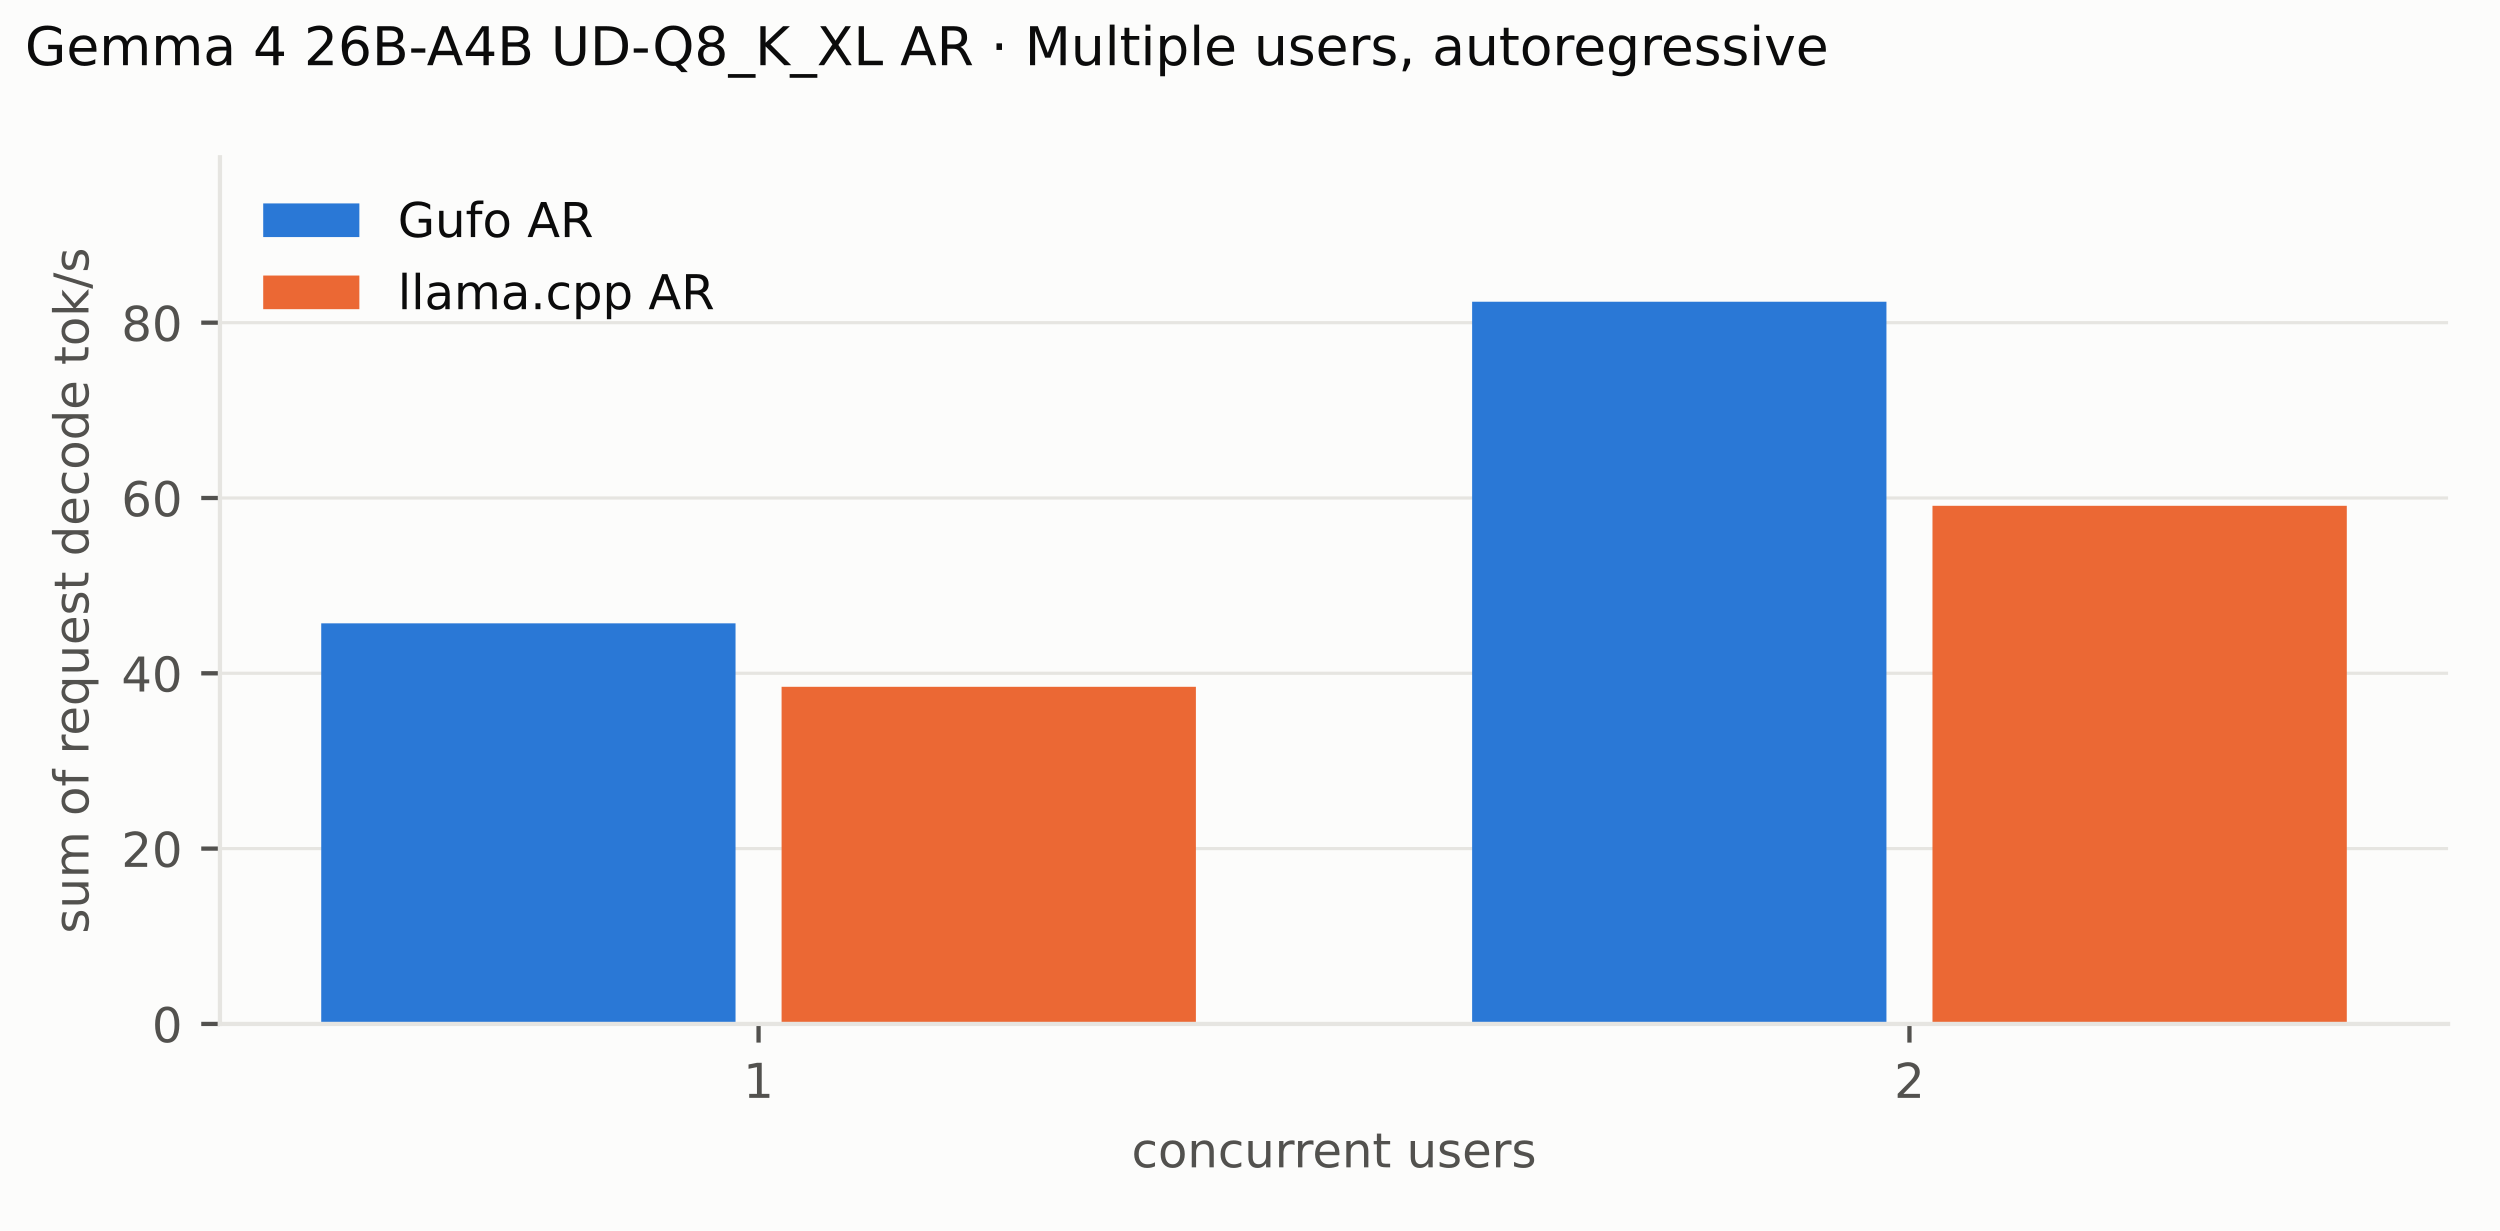
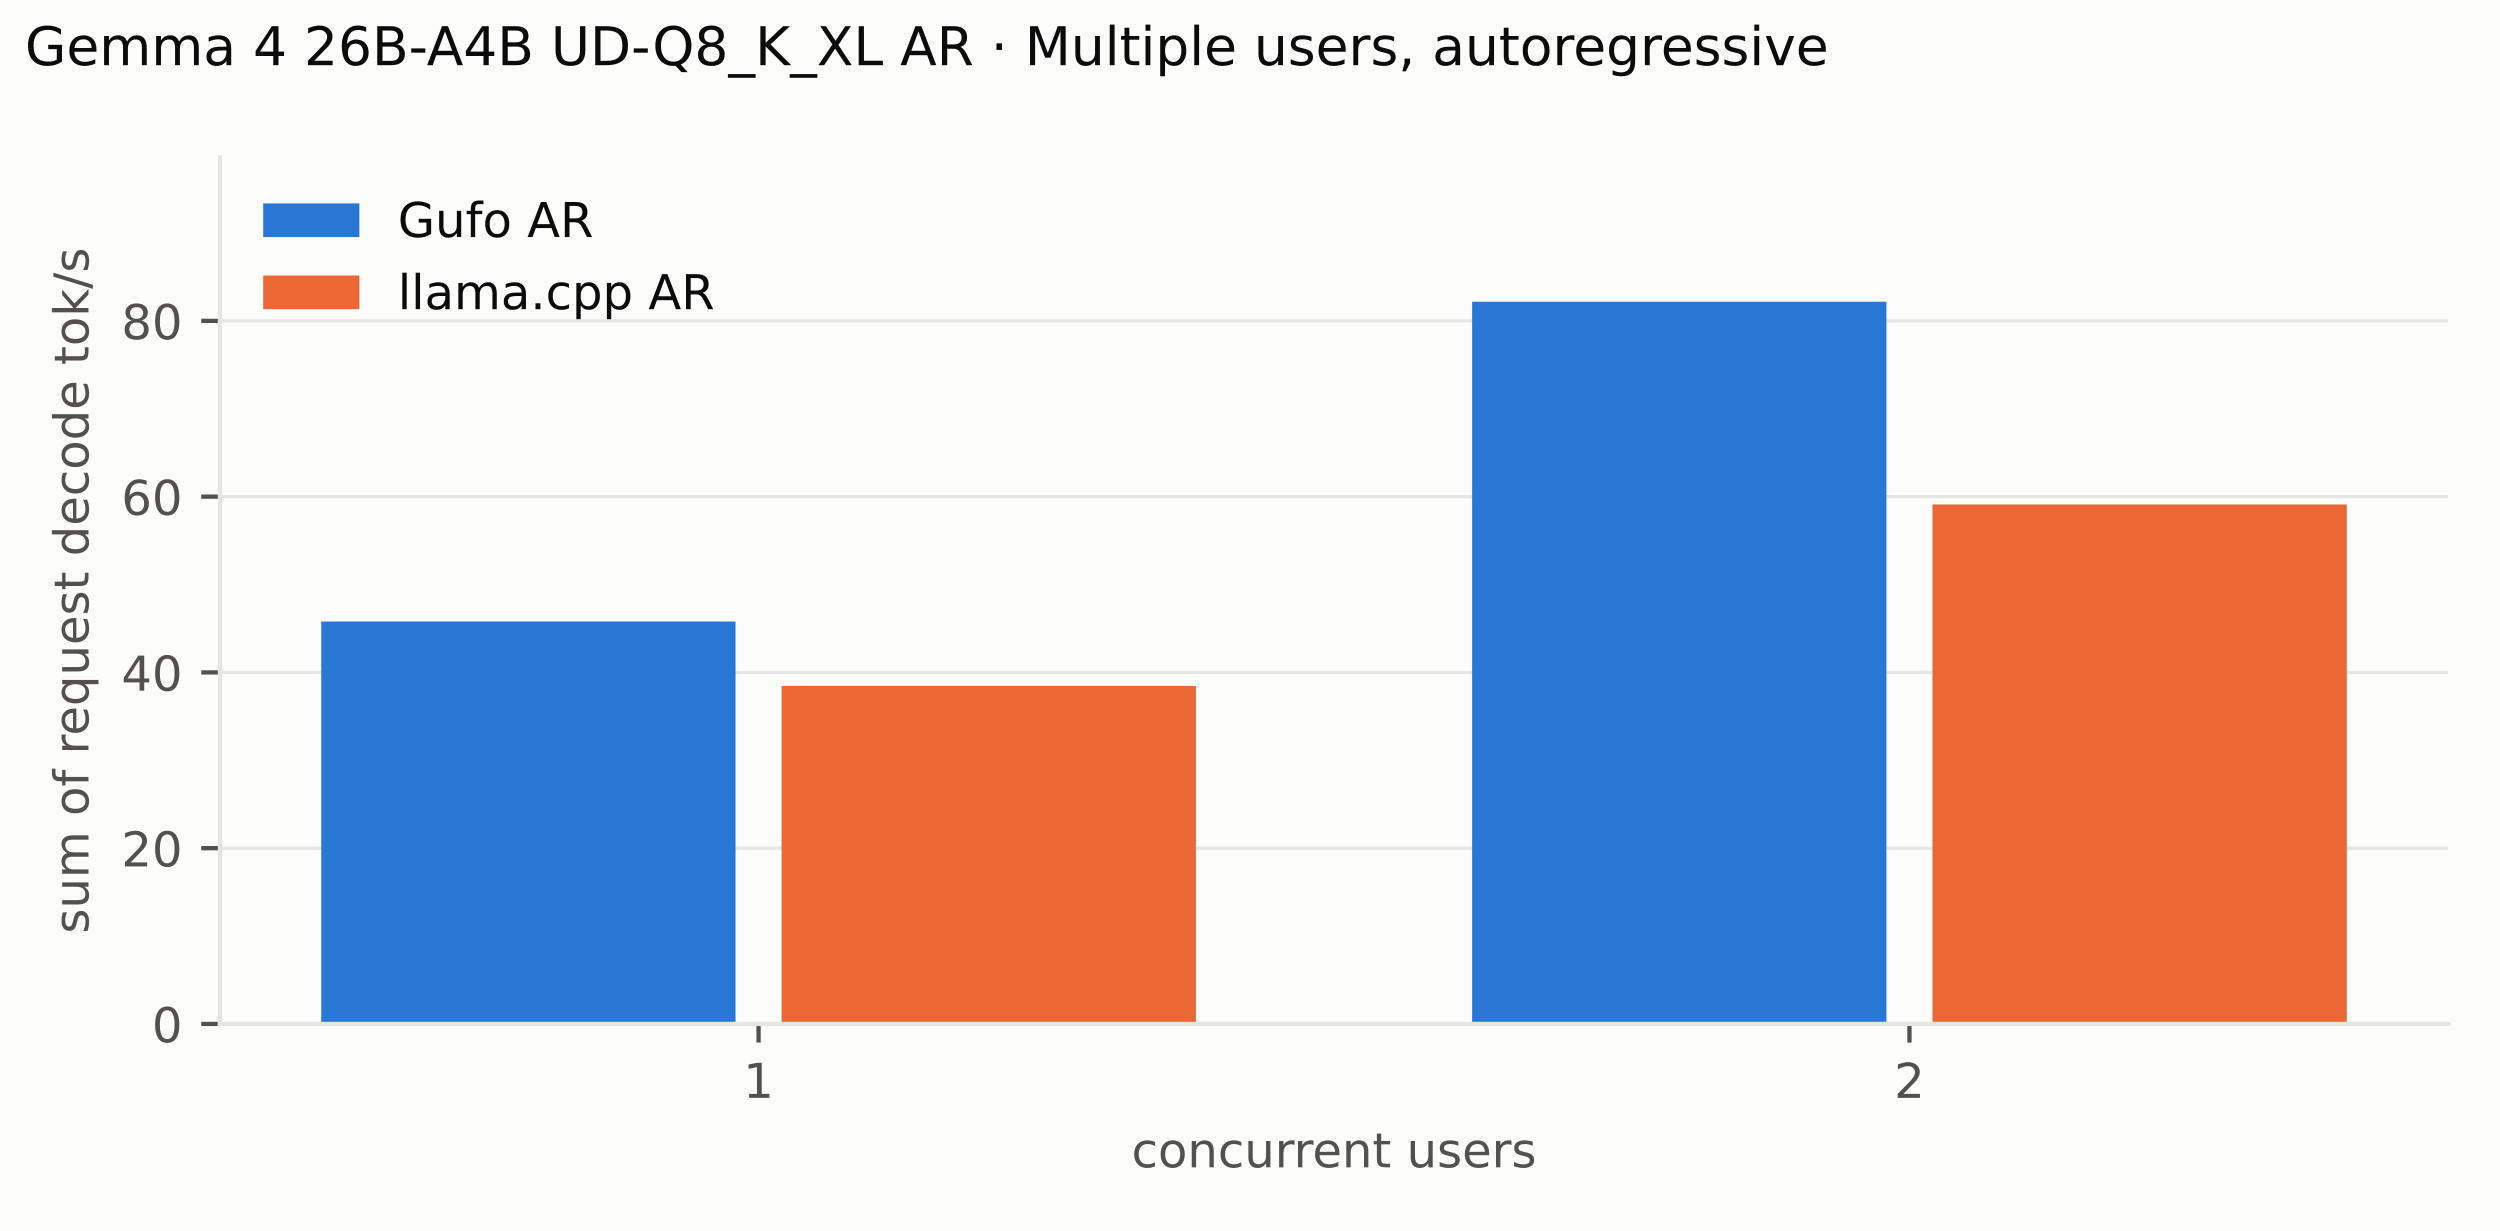
<svg xmlns="http://www.w3.org/2000/svg" xmlns:xlink="http://www.w3.org/1999/xlink" width="468pt" height="230.4pt" viewBox="0 0 468 230.4" version="1.1">
  <defs>
    <style type="text/css">*{stroke-linejoin: round; stroke-linecap: butt}</style>
  </defs>
  <g id="figure_1">
    <g id="patch_1">
      <path d="M 0 230.4 L 468 230.4 L 468 0 L 0 0 z " style="fill: #fcfcfb" />
    </g>
    <g id="axes_1">
      <g id="patch_2">
        <path d="M 41.173 191.68 L 458.28 191.68 L 458.28 29.441 L 41.173 29.441 z " style="fill: #fcfcfb" />
      </g>
      <g id="matplotlib.axis_1">
        <g id="xtick_1">
          <g id="line2d_1">
            <defs>
              <path id="m1ebf051f68" d="M 0 0 L 0 3.5 " style="stroke: #52514e; stroke-width: 0.8" />
            </defs>
            <g>
              <use xlink:href="#m1ebf051f68" x="142.003" y="191.68" style="fill: #52514e; stroke: #52514e; stroke-width: 0.8" />
            </g>
          </g>
          <g id="text_1">
            <text style="font-size: 9px; font-family: 'DejaVu Sans', 'Bitstream Vera Sans', 'Computer Modern Sans Serif', 'Lucida Grande', 'Verdana', 'Geneva', 'Lucid', 'Arial', 'Helvetica', 'Avant Garde', sans-serif; text-anchor: middle; fill: #52514e" x="142.003" y="205.518" transform="rotate(-0 142.0027 205.5179)">1</text>
          </g>
        </g>
        <g id="xtick_2">
          <g id="line2d_2">
            <g>
              <use xlink:href="#m1ebf051f68" x="357.45" y="191.68" style="fill: #52514e; stroke: #52514e; stroke-width: 0.8" />
            </g>
          </g>
          <g id="text_2">
            <text style="font-size: 9px; font-family: 'DejaVu Sans', 'Bitstream Vera Sans', 'Computer Modern Sans Serif', 'Lucida Grande', 'Verdana', 'Geneva', 'Lucid', 'Arial', 'Helvetica', 'Avant Garde', sans-serif; text-anchor: middle; fill: #52514e" x="357.45" y="205.518" transform="rotate(-0 357.4505 205.5179)">2</text>
          </g>
        </g>
        <g id="text_3">
          <text style="font-size: 9px; font-family: 'DejaVu Sans', 'Bitstream Vera Sans', 'Computer Modern Sans Serif', 'Lucida Grande', 'Verdana', 'Geneva', 'Lucid', 'Arial', 'Helvetica', 'Avant Garde', sans-serif; text-anchor: middle; fill: #52514e" x="249.727" y="218.518" transform="rotate(-0 249.7266 218.5179)">concurrent users</text>
        </g>
      </g>
      <g id="matplotlib.axis_2">
        <g id="ytick_1">
          <g id="line2d_3">
            <path d="M 41.173 191.68 L 458.28 191.68 " clip-path="url(#pd83bde4caf)" style="fill: none; stroke: #e6e5e1; stroke-width: 0.6; stroke-linecap: square" />
          </g>
          <g id="line2d_4">
            <defs>
              <path id="m680e5b1e24" d="M 0 0 L -3.5 0 " style="stroke: #52514e; stroke-width: 0.8" />
            </defs>
            <g>
              <use xlink:href="#m680e5b1e24" x="41.173" y="191.68" style="fill: #52514e; stroke: #52514e; stroke-width: 0.8" />
            </g>
          </g>
          <g id="text_4">
            <text style="font-size: 9px; font-family: 'DejaVu Sans', 'Bitstream Vera Sans', 'Computer Modern Sans Serif', 'Lucida Grande', 'Verdana', 'Geneva', 'Lucid', 'Arial', 'Helvetica', 'Avant Garde', sans-serif; text-anchor: end; fill: #52514e" x="34.173" y="195.099" transform="rotate(-0 34.1732 195.0989)">0</text>
          </g>
        </g>
        <g id="ytick_2">
          <g id="line2d_5">
-             <path d="M 41.173 158.861 L 458.28 158.861 " clip-path="url(#pd83bde4caf)" style="fill: none; stroke: #e6e5e1; stroke-width: 0.6; stroke-linecap: square" />
+             <path d="M 41.173 158.777 L 458.28 158.777 " clip-path="url(#pd83bde4caf)" style="fill: none; stroke: #e6e5e1; stroke-width: 0.6; stroke-linecap: square" />
          </g>
          <g id="line2d_6">
            <g>
-               <use xlink:href="#m680e5b1e24" x="41.173" y="158.861" style="fill: #52514e; stroke: #52514e; stroke-width: 0.8" />
+               <use xlink:href="#m680e5b1e24" x="41.173" y="158.777" style="fill: #52514e; stroke: #52514e; stroke-width: 0.8" />
            </g>
          </g>
          <g id="text_5">
-             <text style="font-size: 9px; font-family: 'DejaVu Sans', 'Bitstream Vera Sans', 'Computer Modern Sans Serif', 'Lucida Grande', 'Verdana', 'Geneva', 'Lucid', 'Arial', 'Helvetica', 'Avant Garde', sans-serif; text-anchor: end; fill: #52514e" x="34.173" y="162.28" transform="rotate(-0 34.1732 162.2796)">20</text>
+             <text style="font-size: 9px; font-family: 'DejaVu Sans', 'Bitstream Vera Sans', 'Computer Modern Sans Serif', 'Lucida Grande', 'Verdana', 'Geneva', 'Lucid', 'Arial', 'Helvetica', 'Avant Garde', sans-serif; text-anchor: end; fill: #52514e" x="34.173" y="162.196" transform="rotate(-0 34.1732 162.1957)">20</text>
          </g>
        </g>
        <g id="ytick_3">
          <g id="line2d_7">
-             <path d="M 41.173 126.041 L 458.28 126.041 " clip-path="url(#pd83bde4caf)" style="fill: none; stroke: #e6e5e1; stroke-width: 0.6; stroke-linecap: square" />
+             <path d="M 41.173 125.874 L 458.28 125.874 " clip-path="url(#pd83bde4caf)" style="fill: none; stroke: #e6e5e1; stroke-width: 0.6; stroke-linecap: square" />
          </g>
          <g id="line2d_8">
            <g>
-               <use xlink:href="#m680e5b1e24" x="41.173" y="126.041" style="fill: #52514e; stroke: #52514e; stroke-width: 0.8" />
+               <use xlink:href="#m680e5b1e24" x="41.173" y="125.874" style="fill: #52514e; stroke: #52514e; stroke-width: 0.8" />
            </g>
          </g>
          <g id="text_6">
-             <text style="font-size: 9px; font-family: 'DejaVu Sans', 'Bitstream Vera Sans', 'Computer Modern Sans Serif', 'Lucida Grande', 'Verdana', 'Geneva', 'Lucid', 'Arial', 'Helvetica', 'Avant Garde', sans-serif; text-anchor: end; fill: #52514e" x="34.173" y="129.46" transform="rotate(-0 34.1732 129.4602)">40</text>
+             <text style="font-size: 9px; font-family: 'DejaVu Sans', 'Bitstream Vera Sans', 'Computer Modern Sans Serif', 'Lucida Grande', 'Verdana', 'Geneva', 'Lucid', 'Arial', 'Helvetica', 'Avant Garde', sans-serif; text-anchor: end; fill: #52514e" x="34.173" y="129.292" transform="rotate(-0 34.1732 129.2925)">40</text>
          </g>
        </g>
        <g id="ytick_4">
          <g id="line2d_9">
-             <path d="M 41.173 93.222 L 458.28 93.222 " clip-path="url(#pd83bde4caf)" style="fill: none; stroke: #e6e5e1; stroke-width: 0.6; stroke-linecap: square" />
+             <path d="M 41.173 92.97 L 458.28 92.97 " clip-path="url(#pd83bde4caf)" style="fill: none; stroke: #e6e5e1; stroke-width: 0.6; stroke-linecap: square" />
          </g>
          <g id="line2d_10">
            <g>
-               <use xlink:href="#m680e5b1e24" x="41.173" y="93.222" style="fill: #52514e; stroke: #52514e; stroke-width: 0.8" />
+               <use xlink:href="#m680e5b1e24" x="41.173" y="92.97" style="fill: #52514e; stroke: #52514e; stroke-width: 0.8" />
            </g>
          </g>
          <g id="text_7">
-             <text style="font-size: 9px; font-family: 'DejaVu Sans', 'Bitstream Vera Sans', 'Computer Modern Sans Serif', 'Lucida Grande', 'Verdana', 'Geneva', 'Lucid', 'Arial', 'Helvetica', 'Avant Garde', sans-serif; text-anchor: end; fill: #52514e" x="34.173" y="96.641" transform="rotate(-0 34.1732 96.64087)">60</text>
+             <text style="font-size: 9px; font-family: 'DejaVu Sans', 'Bitstream Vera Sans', 'Computer Modern Sans Serif', 'Lucida Grande', 'Verdana', 'Geneva', 'Lucid', 'Arial', 'Helvetica', 'Avant Garde', sans-serif; text-anchor: end; fill: #52514e" x="34.173" y="96.389" transform="rotate(-0 34.1732 96.38927)">60</text>
          </g>
        </g>
        <g id="ytick_5">
          <g id="line2d_11">
-             <path d="M 41.173 60.403 L 458.28 60.403 " clip-path="url(#pd83bde4caf)" style="fill: none; stroke: #e6e5e1; stroke-width: 0.6; stroke-linecap: square" />
+             <path d="M 41.173 60.067 L 458.28 60.067 " clip-path="url(#pd83bde4caf)" style="fill: none; stroke: #e6e5e1; stroke-width: 0.6; stroke-linecap: square" />
          </g>
          <g id="line2d_12">
            <g>
-               <use xlink:href="#m680e5b1e24" x="41.173" y="60.403" style="fill: #52514e; stroke: #52514e; stroke-width: 0.8" />
+               <use xlink:href="#m680e5b1e24" x="41.173" y="60.067" style="fill: #52514e; stroke: #52514e; stroke-width: 0.8" />
            </g>
          </g>
          <g id="text_8">
-             <text style="font-size: 9px; font-family: 'DejaVu Sans', 'Bitstream Vera Sans', 'Computer Modern Sans Serif', 'Lucida Grande', 'Verdana', 'Geneva', 'Lucid', 'Arial', 'Helvetica', 'Avant Garde', sans-serif; text-anchor: end; fill: #52514e" x="34.173" y="63.822" transform="rotate(-0 34.1732 63.82151)">80</text>
+             <text style="font-size: 9px; font-family: 'DejaVu Sans', 'Bitstream Vera Sans', 'Computer Modern Sans Serif', 'Lucida Grande', 'Verdana', 'Geneva', 'Lucid', 'Arial', 'Helvetica', 'Avant Garde', sans-serif; text-anchor: end; fill: #52514e" x="34.173" y="63.486" transform="rotate(-0 34.1732 63.48605)">80</text>
          </g>
        </g>
        <g id="text_9">
          <text style="font-size: 9px; font-family: 'DejaVu Sans', 'Bitstream Vera Sans', 'Computer Modern Sans Serif', 'Lucida Grande', 'Verdana', 'Geneva', 'Lucid', 'Arial', 'Helvetica', 'Avant Garde', sans-serif; text-anchor: middle; fill: #52514e" x="16.559" y="110.56" transform="rotate(-90 16.55859 110.5604)">sum of request decode tok/s</text>
        </g>
      </g>
      <g id="patch_3">
-         <path d="M 60.133 191.68 L 137.694 191.68 L 137.694 116.688 L 60.133 116.688 z " clip-path="url(#pd83bde4caf)" style="fill: #2a78d6" />
+         <path d="M 60.133 191.68 L 137.694 191.68 L 137.694 116.348 L 60.133 116.348 z " clip-path="url(#pd83bde4caf)" style="fill: #2a78d6" />
      </g>
      <g id="patch_4">
        <path d="M 275.58 191.68 L 353.142 191.68 L 353.142 56.481 L 275.58 56.481 z " clip-path="url(#pd83bde4caf)" style="fill: #2a78d6" />
      </g>
      <g id="patch_5">
-         <path d="M 146.312 191.68 L 223.873 191.68 L 223.873 128.568 L 146.312 128.568 z " clip-path="url(#pd83bde4caf)" style="fill: #eb6834" />
+         <path d="M 146.312 191.68 L 223.873 191.68 L 223.873 128.407 L 146.312 128.407 z " clip-path="url(#pd83bde4caf)" style="fill: #eb6834" />
      </g>
      <g id="patch_6">
-         <path d="M 361.759 191.68 L 439.321 191.68 L 439.321 94.682 L 361.759 94.682 z " clip-path="url(#pd83bde4caf)" style="fill: #eb6834" />
+         <path d="M 361.759 191.68 L 439.321 191.68 L 439.321 94.435 L 361.759 94.435 z " clip-path="url(#pd83bde4caf)" style="fill: #eb6834" />
      </g>
      <g id="patch_7">
        <path d="M 41.173 191.68 L 41.173 29.441 " style="fill: none; stroke: #e6e5e1; stroke-width: 0.8; stroke-linejoin: miter; stroke-linecap: square" />
      </g>
      <g id="patch_8">
        <path d="M 41.173 191.68 L 458.28 191.68 " style="fill: none; stroke: #e6e5e1; stroke-width: 0.8; stroke-linejoin: miter; stroke-linecap: square" />
      </g>
      <g id="legend_1">
        <g id="patch_9">
          <path d="M 49.273 44.379 L 67.273 44.379 L 67.273 38.079 L 49.273 38.079 z " style="fill: #2a78d6" />
        </g>
        <g id="text_10">
          <text style="font-size: 9px; font-family: 'DejaVu Sans', 'Bitstream Vera Sans', 'Computer Modern Sans Serif', 'Lucida Grande', 'Verdana', 'Geneva', 'Lucid', 'Arial', 'Helvetica', 'Avant Garde', sans-serif; text-anchor: start; fill: #0b0b0b" x="74.473" y="44.379" transform="rotate(-0 74.4732 44.37938)">Gufo AR</text>
        </g>
        <g id="patch_10">
          <path d="M 49.273 57.88 L 67.273 57.88 L 67.273 51.58 L 49.273 51.58 z " style="fill: #eb6834" />
        </g>
        <g id="text_11">
          <text style="font-size: 9px; font-family: 'DejaVu Sans', 'Bitstream Vera Sans', 'Computer Modern Sans Serif', 'Lucida Grande', 'Verdana', 'Geneva', 'Lucid', 'Arial', 'Helvetica', 'Avant Garde', sans-serif; text-anchor: start; fill: #0b0b0b" x="74.473" y="57.88" transform="rotate(-0 74.4732 57.88008)">llama.cpp AR</text>
        </g>
      </g>
    </g>
    <g id="text_12">
      <text style="font-size: 10px; font-family: 'DejaVu Sans', 'Bitstream Vera Sans', 'Computer Modern Sans Serif', 'Lucida Grande', 'Verdana', 'Geneva', 'Lucid', 'Arial', 'Helvetica', 'Avant Garde', sans-serif; text-anchor: start; fill: #0b0b0b" x="4.68" y="12.206" transform="rotate(-0 4.68 12.20644)">Gemma 4 26B-A4B UD-Q8_K_XL AR · Multiple users, autoregressive</text>
    </g>
  </g>
  <defs>
    <clipPath id="pd83bde4caf">
      <rect x="41.173" y="29.441" width="417.107" height="162.239" />
    </clipPath>
  </defs>
</svg>
